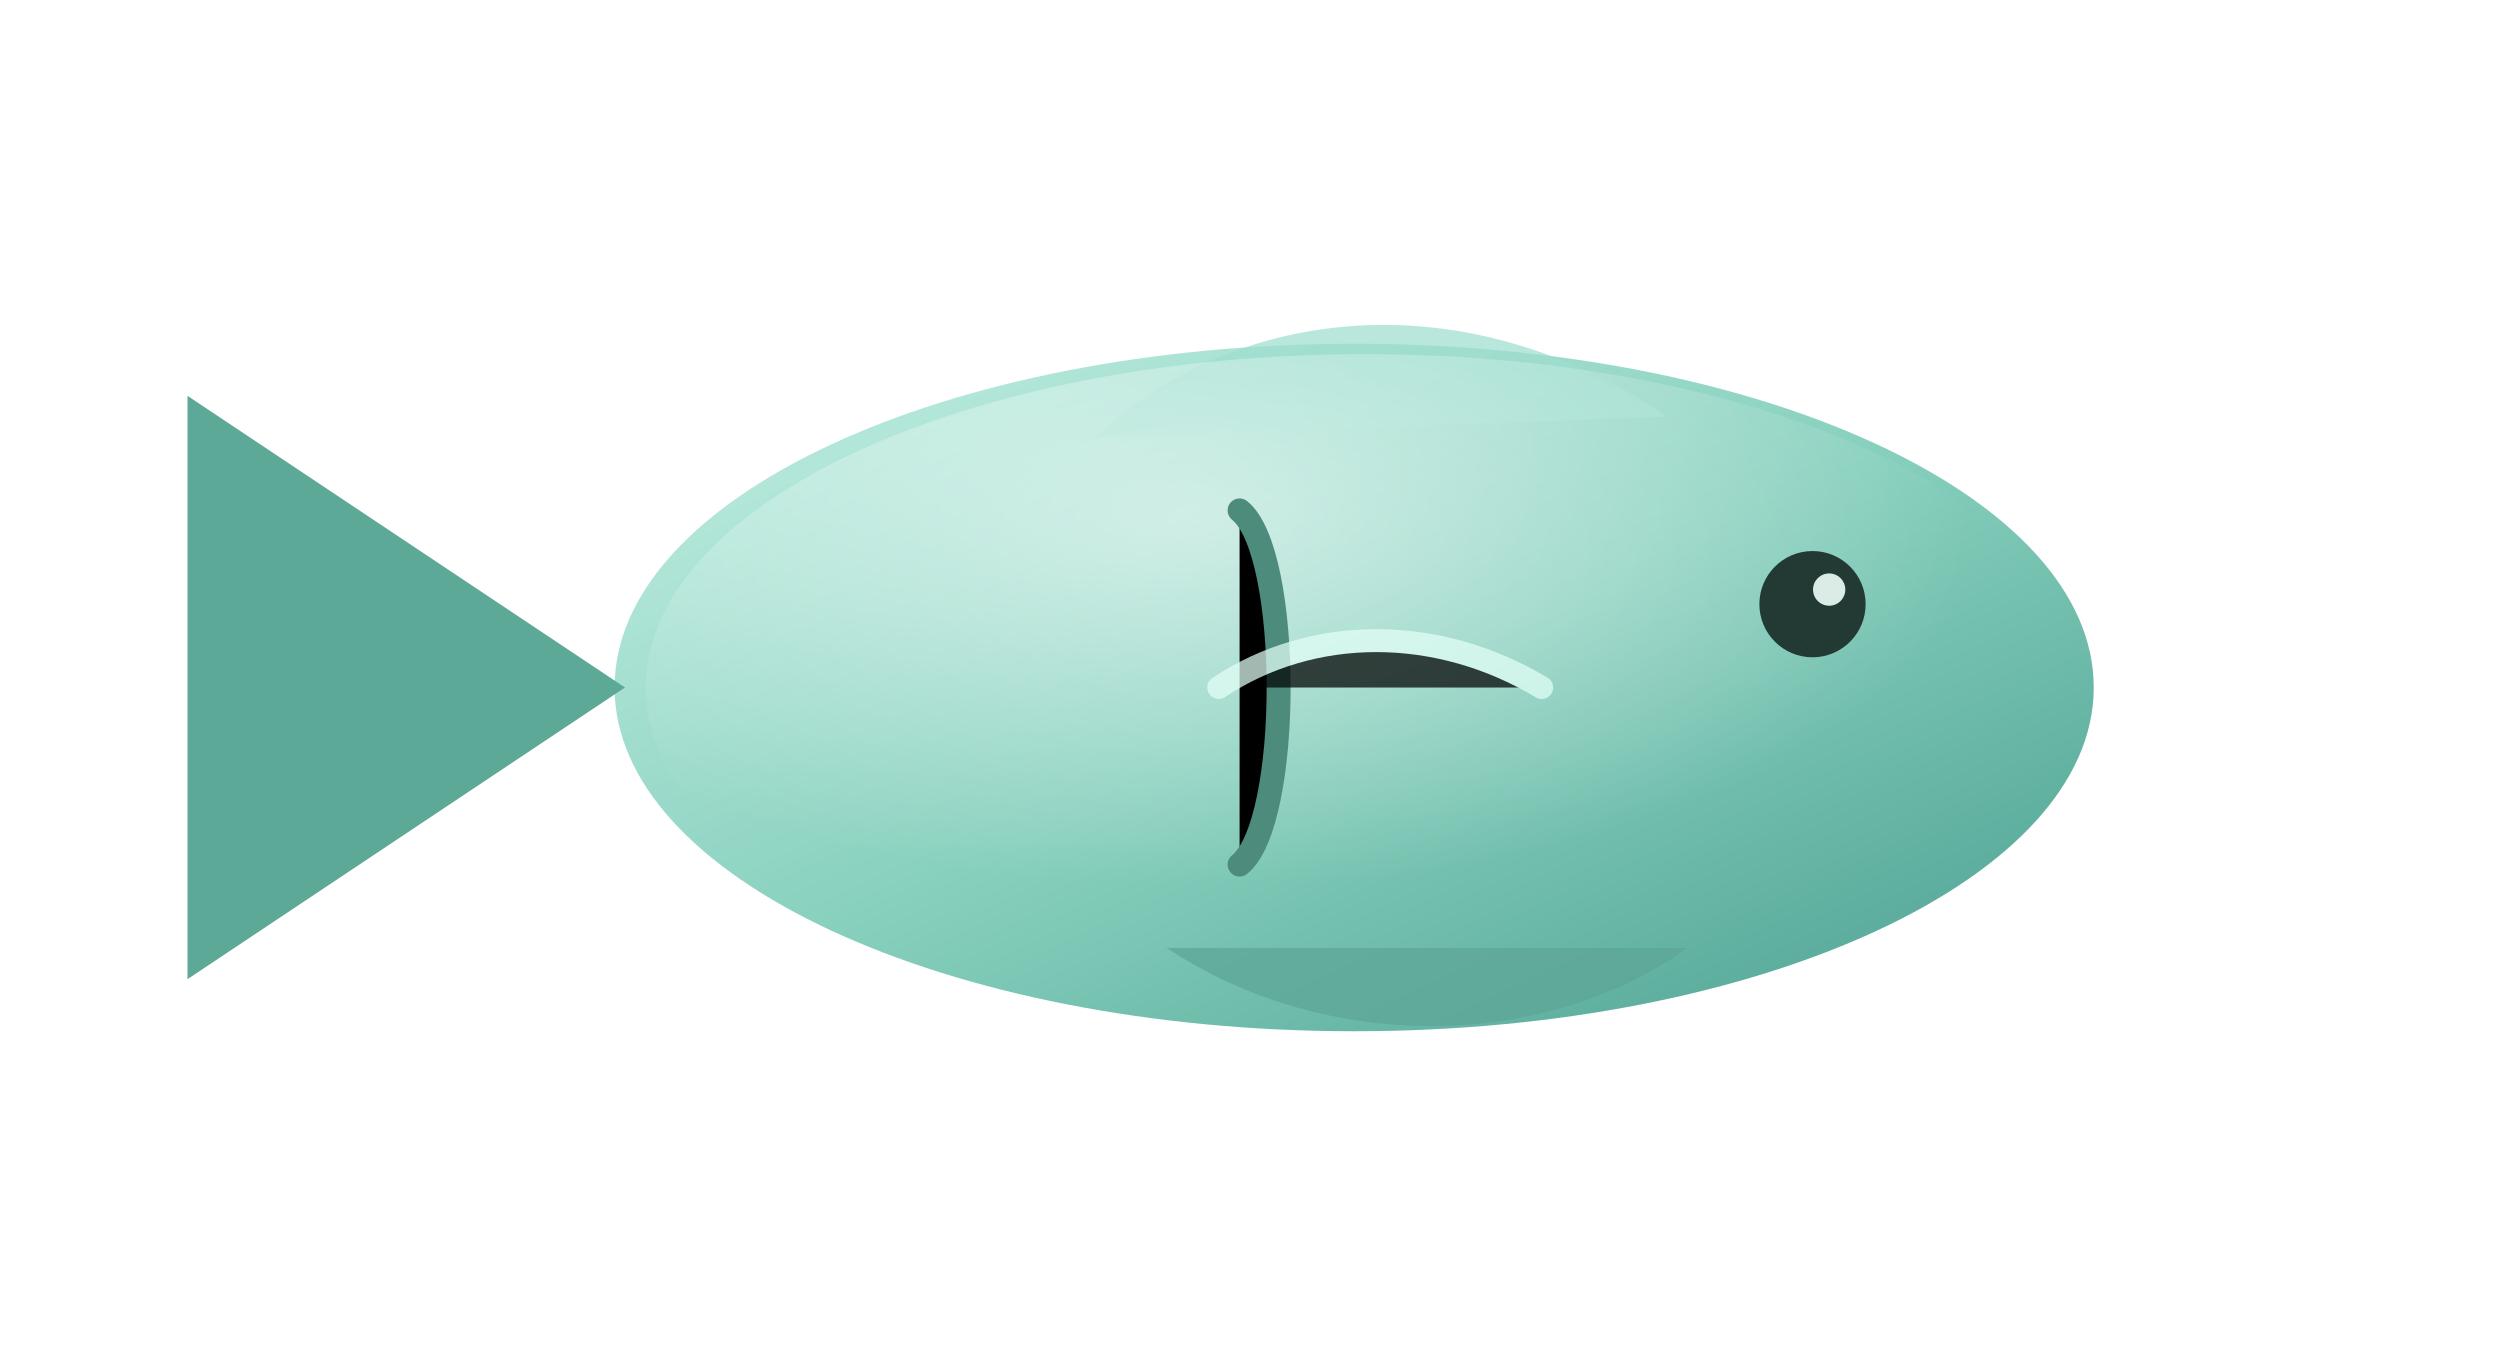
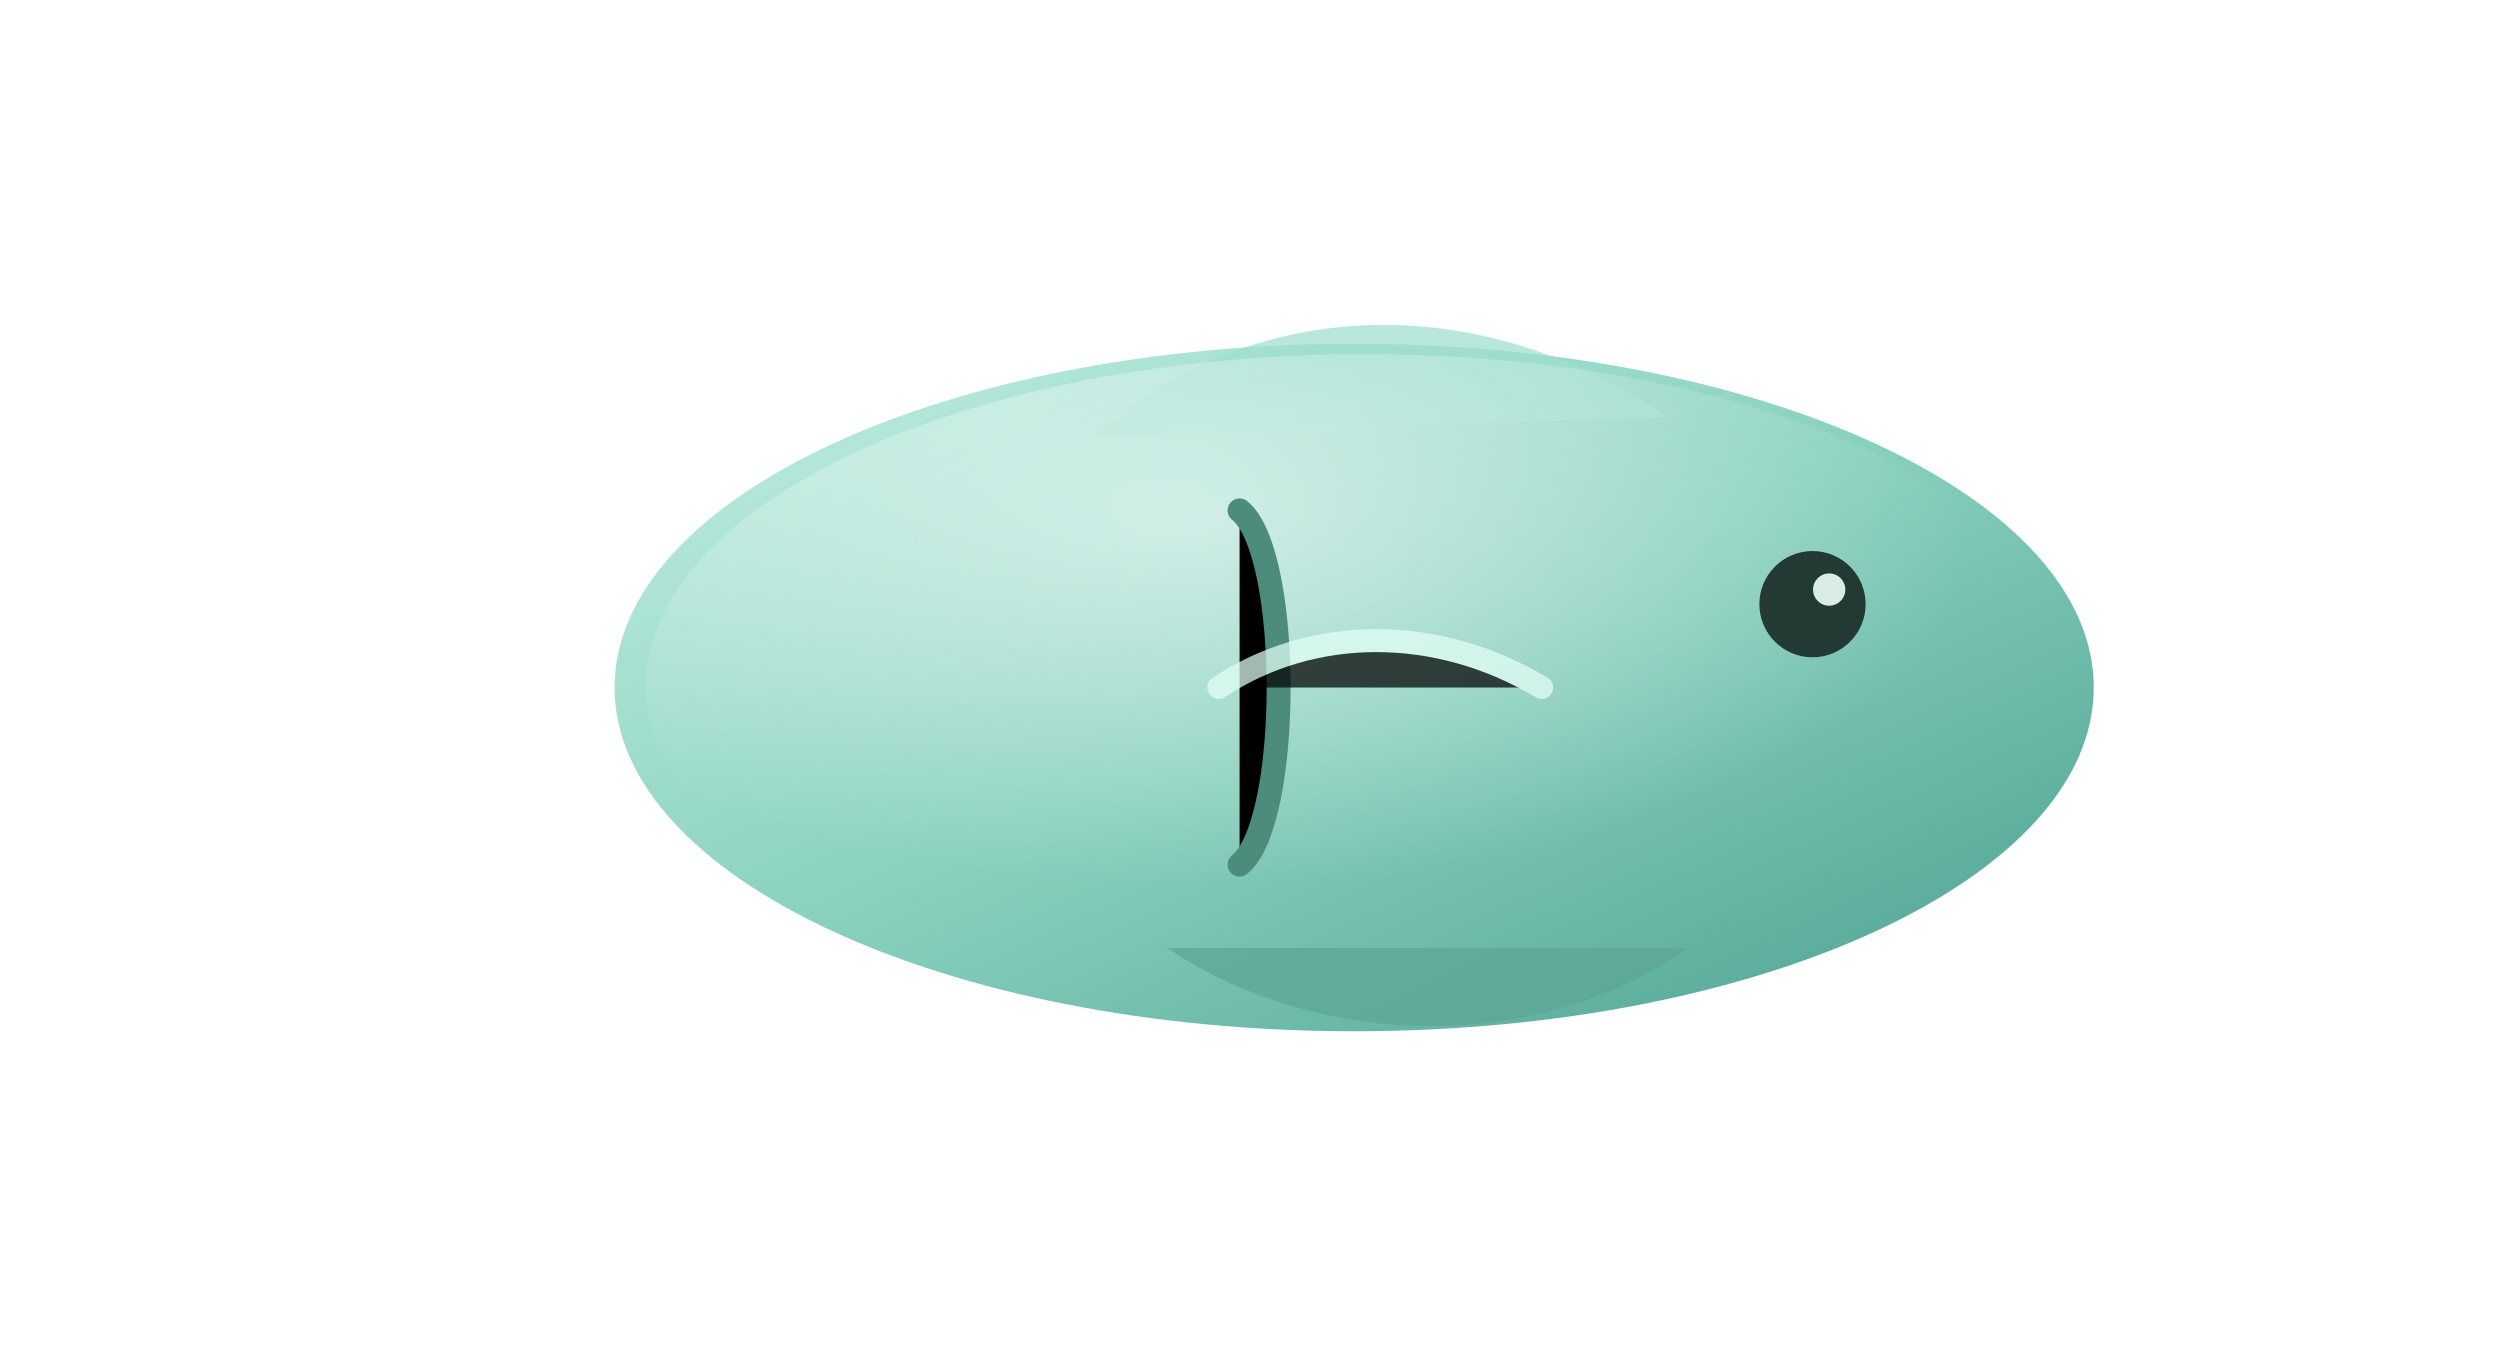
<svg xmlns="http://www.w3.org/2000/svg" width="240" height="130" viewBox="0 0 240 130">
  <defs>
    <linearGradient id="bBody" x1="0" y1="0" x2="1" y2="1">
      <stop offset="0" stop-color="#c4f0e4" />
      <stop offset="0.5" stop-color="#88d0be" />
      <stop offset="1" stop-color="#4a9f90" />
    </linearGradient>
    <radialGradient id="bShine" cx="0.38" cy="0.25" r="0.55">
      <stop offset="0" stop-color="#fff" stop-opacity="0.52" />
      <stop offset="1" stop-color="#fff" stop-opacity="0" />
    </radialGradient>
  </defs>
  <ellipse cx="130" cy="66" rx="71" ry="33" fill="url(#bBody)" />
-   <path d="M60 66L18 38V94L60 66Z" fill="#5da998" />
  <path d="M105 42C119 29 141 27 160 40" fill="#9edecf" opacity="0.72" />
  <path d="M112 91C127 101 148 101 162 91" fill="#5ca596" opacity="0.72" />
  <ellipse cx="131" cy="66" rx="69" ry="32" fill="url(#bShine)" />
  <path d="M119 49C124 53 124 79 119 83" stroke="#4d8b7d" stroke-width="2.3" stroke-linecap="round" />
  <path d="M117 66C126 60 138 60 148 66" stroke="#e3fff7" stroke-width="2.2" stroke-linecap="round" opacity="0.72" />
  <circle cx="174" cy="58" r="5.1" fill="#223934" />
  <circle cx="175.6" cy="56.6" r="1.55" fill="#f0fffb" opacity="0.9" />
</svg>
